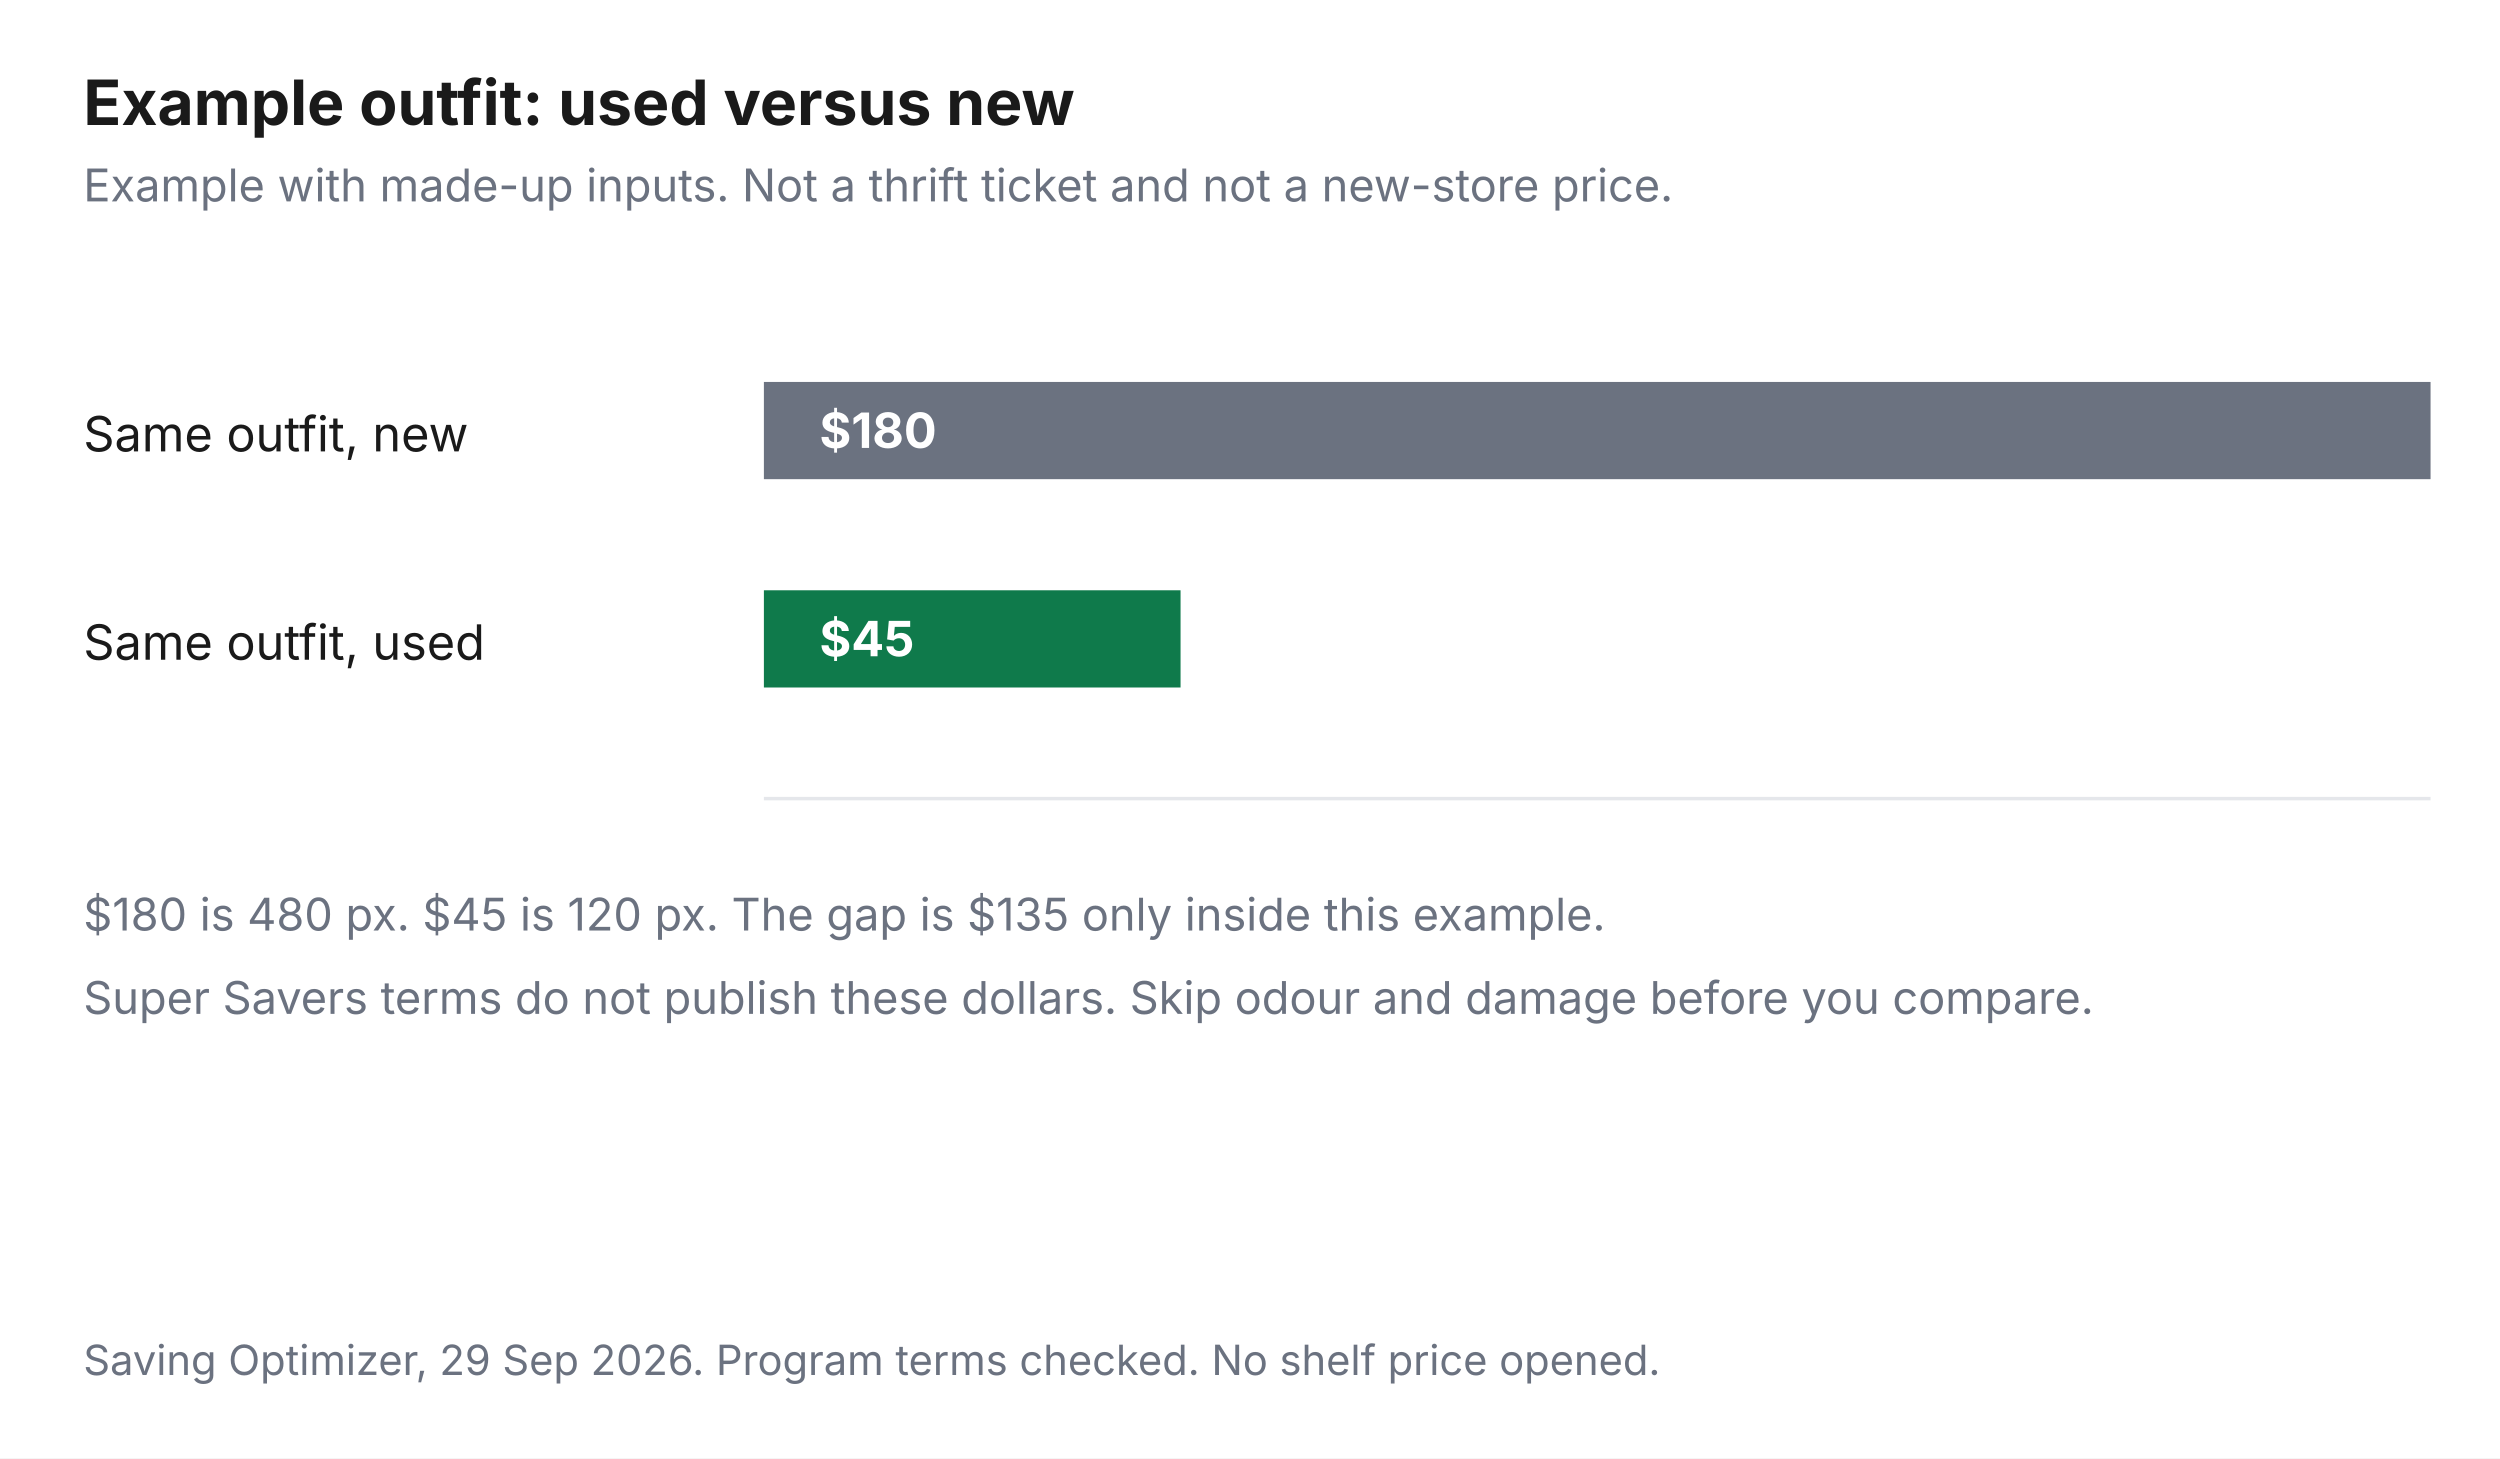
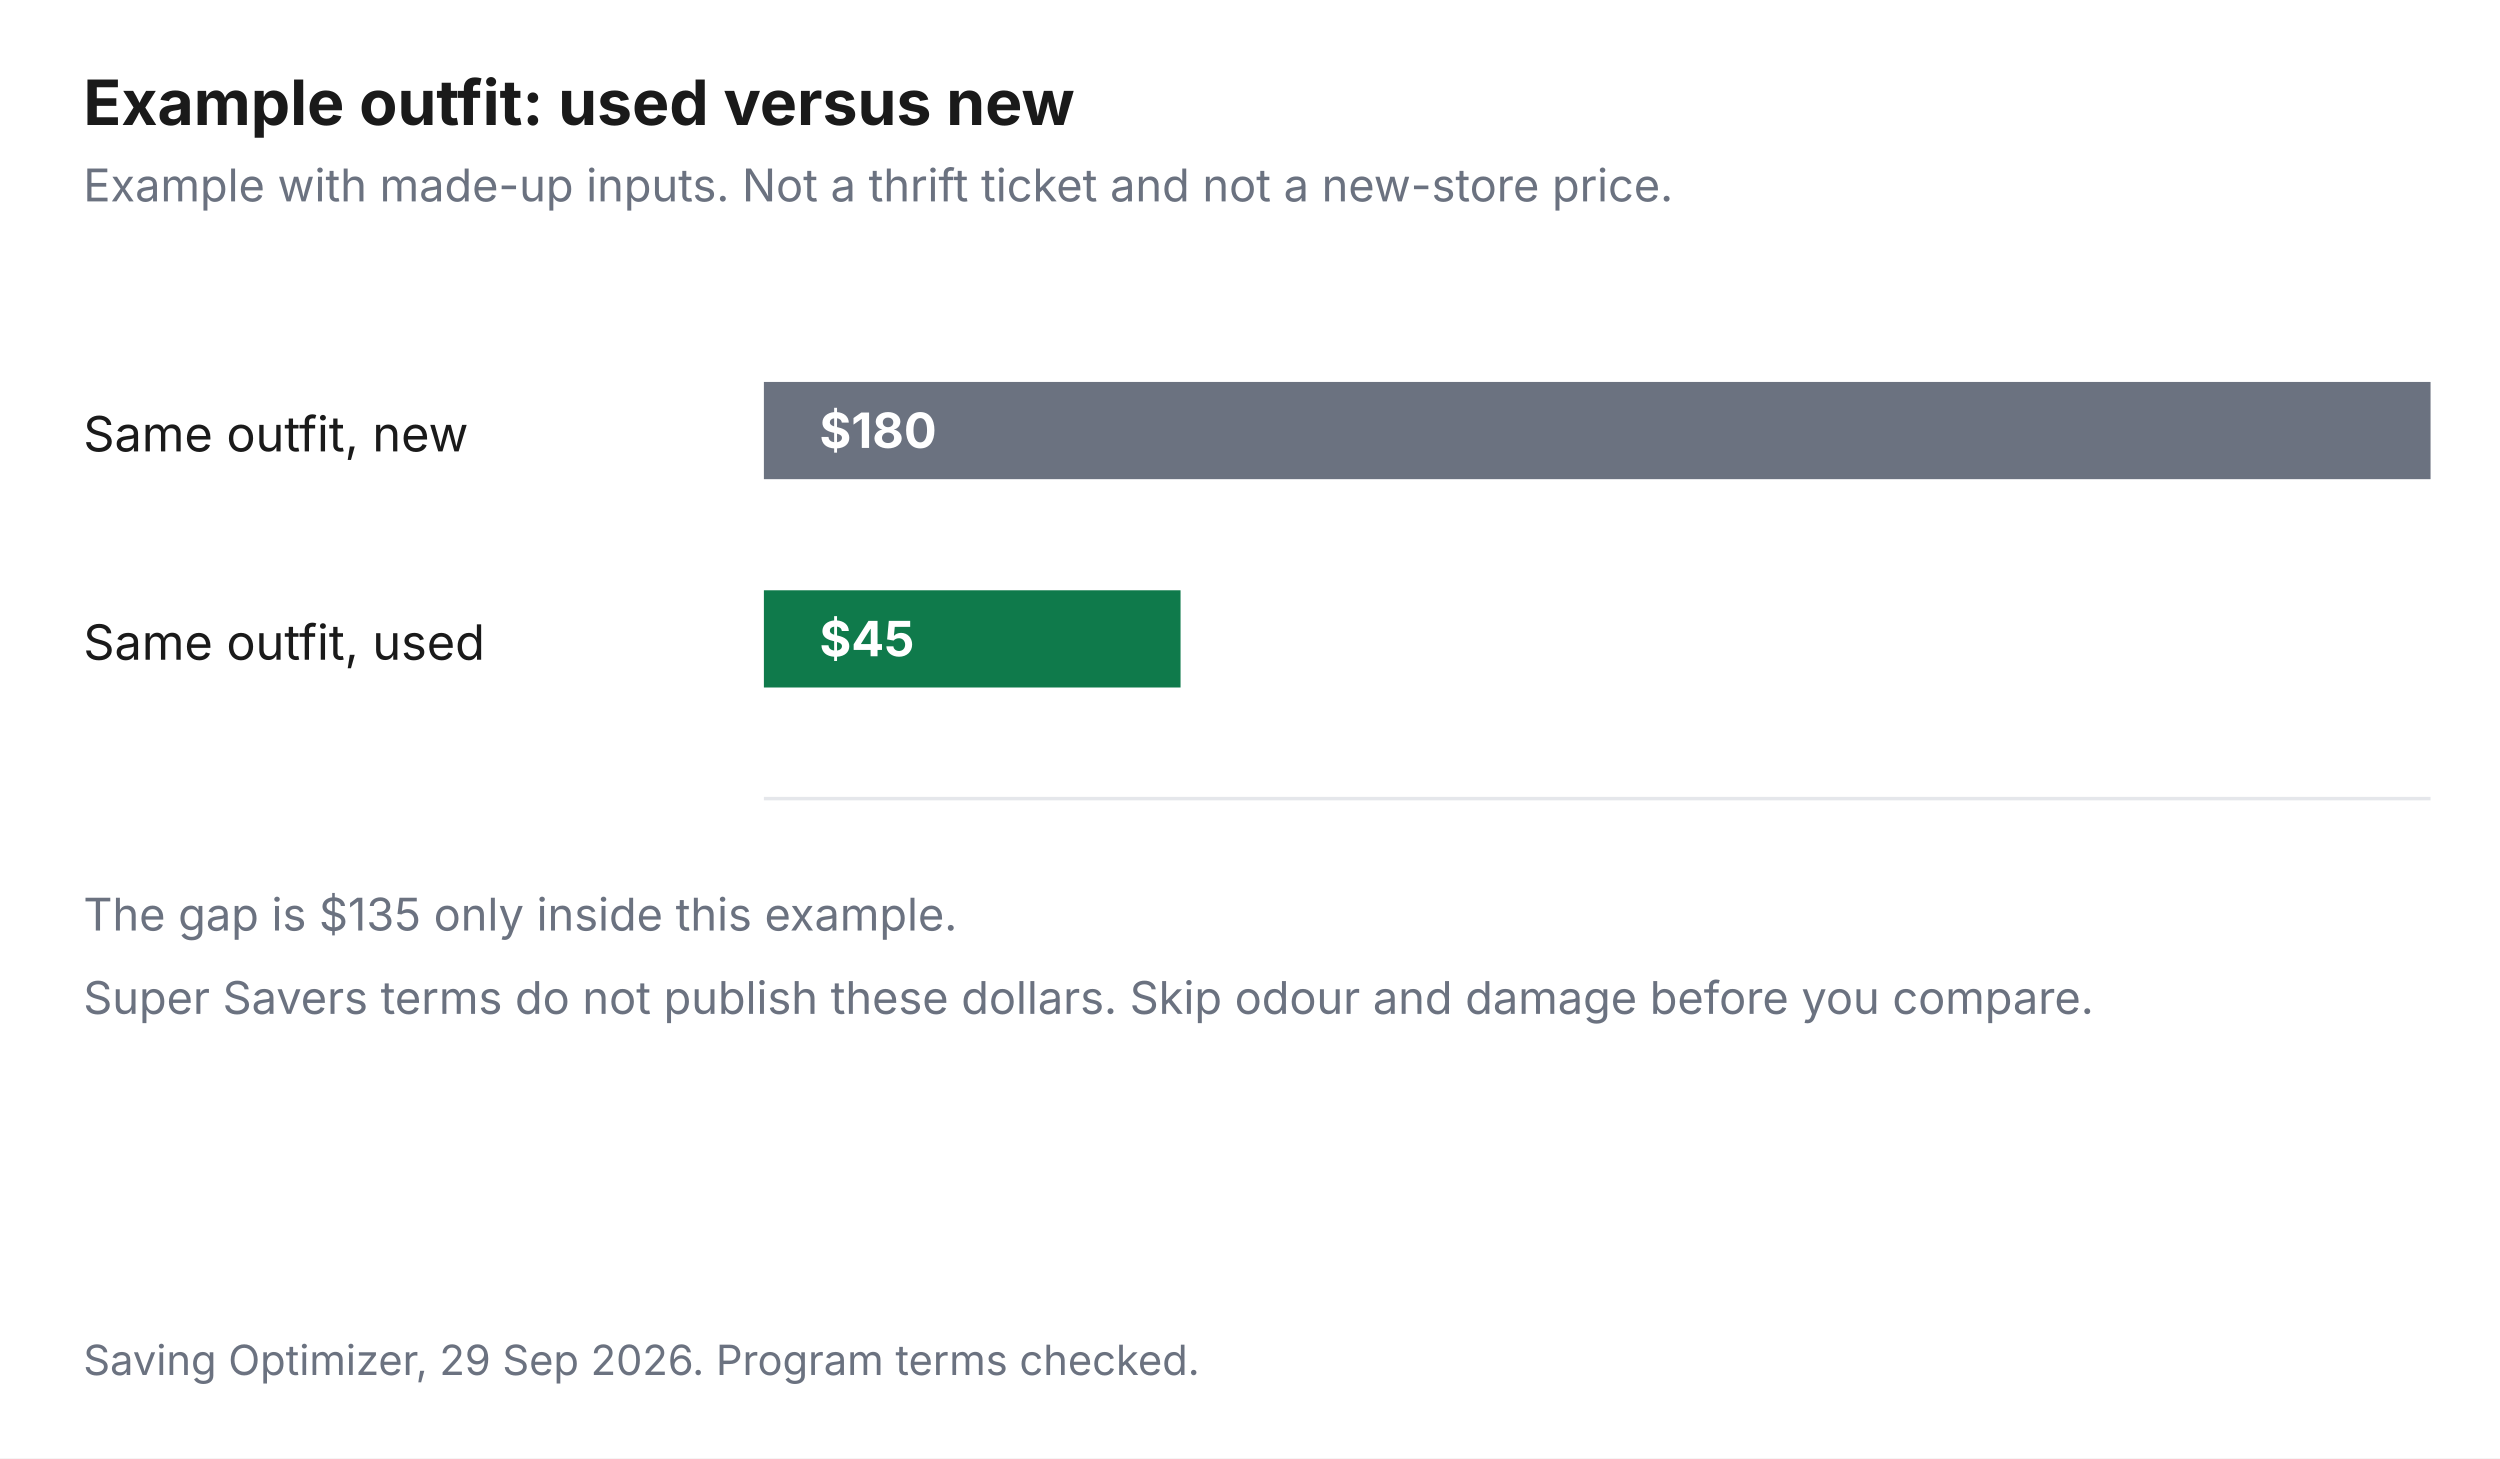
<svg xmlns="http://www.w3.org/2000/svg" viewBox="0 0 720 420" role="img">
  <rect width="720" height="420" fill="#FFFFFF" />
  <text x="24" y="36" font-family="Inter, Arial, sans-serif" font-size="18" font-weight="700" fill="#1A1A1A">Example outfit: used versus new</text>
  <text x="24" y="58" font-family="Inter, Arial, sans-serif" font-size="13" fill="#6B7280">Example with made-up inputs. Not a thrift ticket and not a new-store price.</text>
  <text x="24" y="130" font-family="Inter, Arial, sans-serif" font-size="14" fill="#1A1A1A">Same outfit, new</text>
  <rect x="220" y="110" width="480" height="28" fill="#6B7280" />
  <text x="236" y="129" font-family="Inter, Arial, sans-serif" font-size="14" font-weight="700" fill="#FFFFFF">$180</text>
  <text x="24" y="190" font-family="Inter, Arial, sans-serif" font-size="14" fill="#1A1A1A">Same outfit, used</text>
  <rect x="220" y="170" width="120" height="28" fill="#0F7A4B" />
  <text x="236" y="189" font-family="Inter, Arial, sans-serif" font-size="14" font-weight="700" fill="#FFFFFF">$45</text>
  <line x1="220" y1="230" x2="700" y2="230" stroke="#E5E7EB" />
-   <text x="24" y="268" font-family="Inter, Arial, sans-serif" font-size="13" fill="#6B7280">$180 is 480 px. $45 is 120 px. The gap is $135 only inside this example.</text>
+   <text x="24" y="268" font-family="Inter, Arial, sans-serif" font-size="13" fill="#6B7280">The gap is $135 only inside this example.</text>
  <text x="24" y="292" font-family="Inter, Arial, sans-serif" font-size="13" fill="#6B7280">Super Savers terms do not publish these dollars. Skip odour and damage before you compare.</text>
-   <text x="24" y="396" font-family="Inter, Arial, sans-serif" font-size="12" fill="#6B7280">Saving Optimizer, 29 Sep 2026. Program terms checked. No shelf price opened.</text>
+   <text x="24" y="396" font-family="Inter, Arial, sans-serif" font-size="12" fill="#6B7280">Saving Optimizer, 29 Sep 2026. Program terms checked. </text>
</svg>
